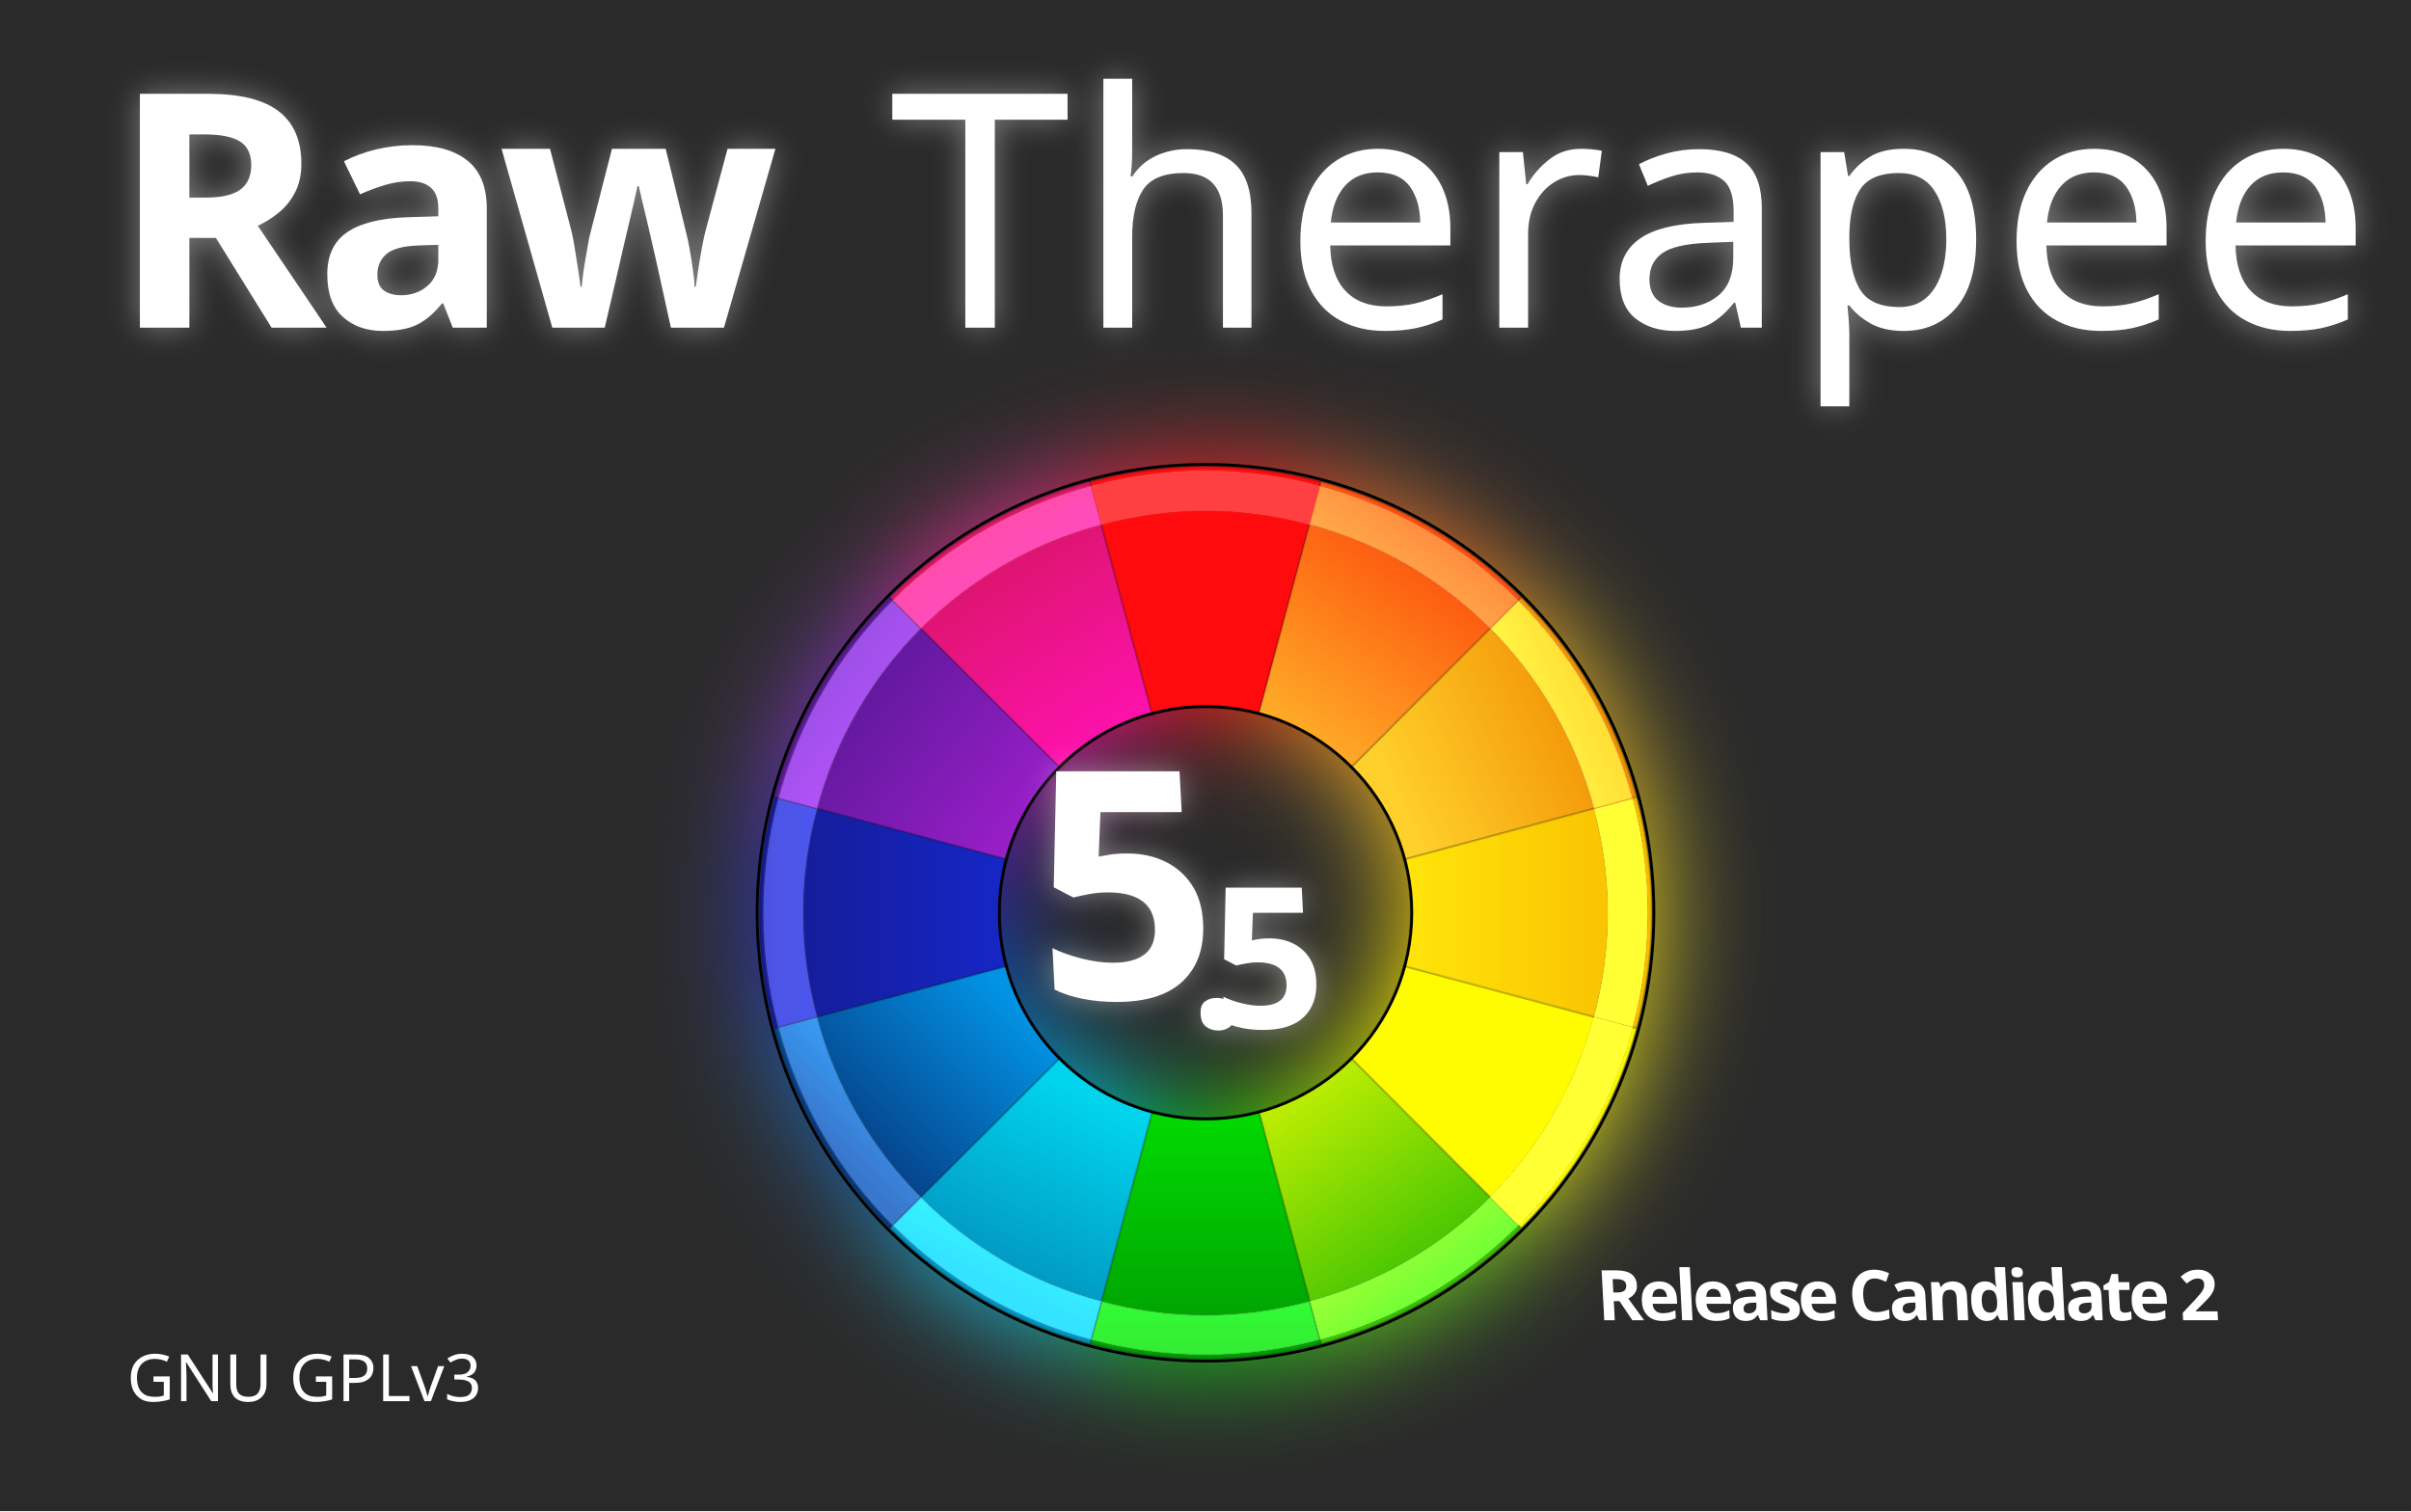
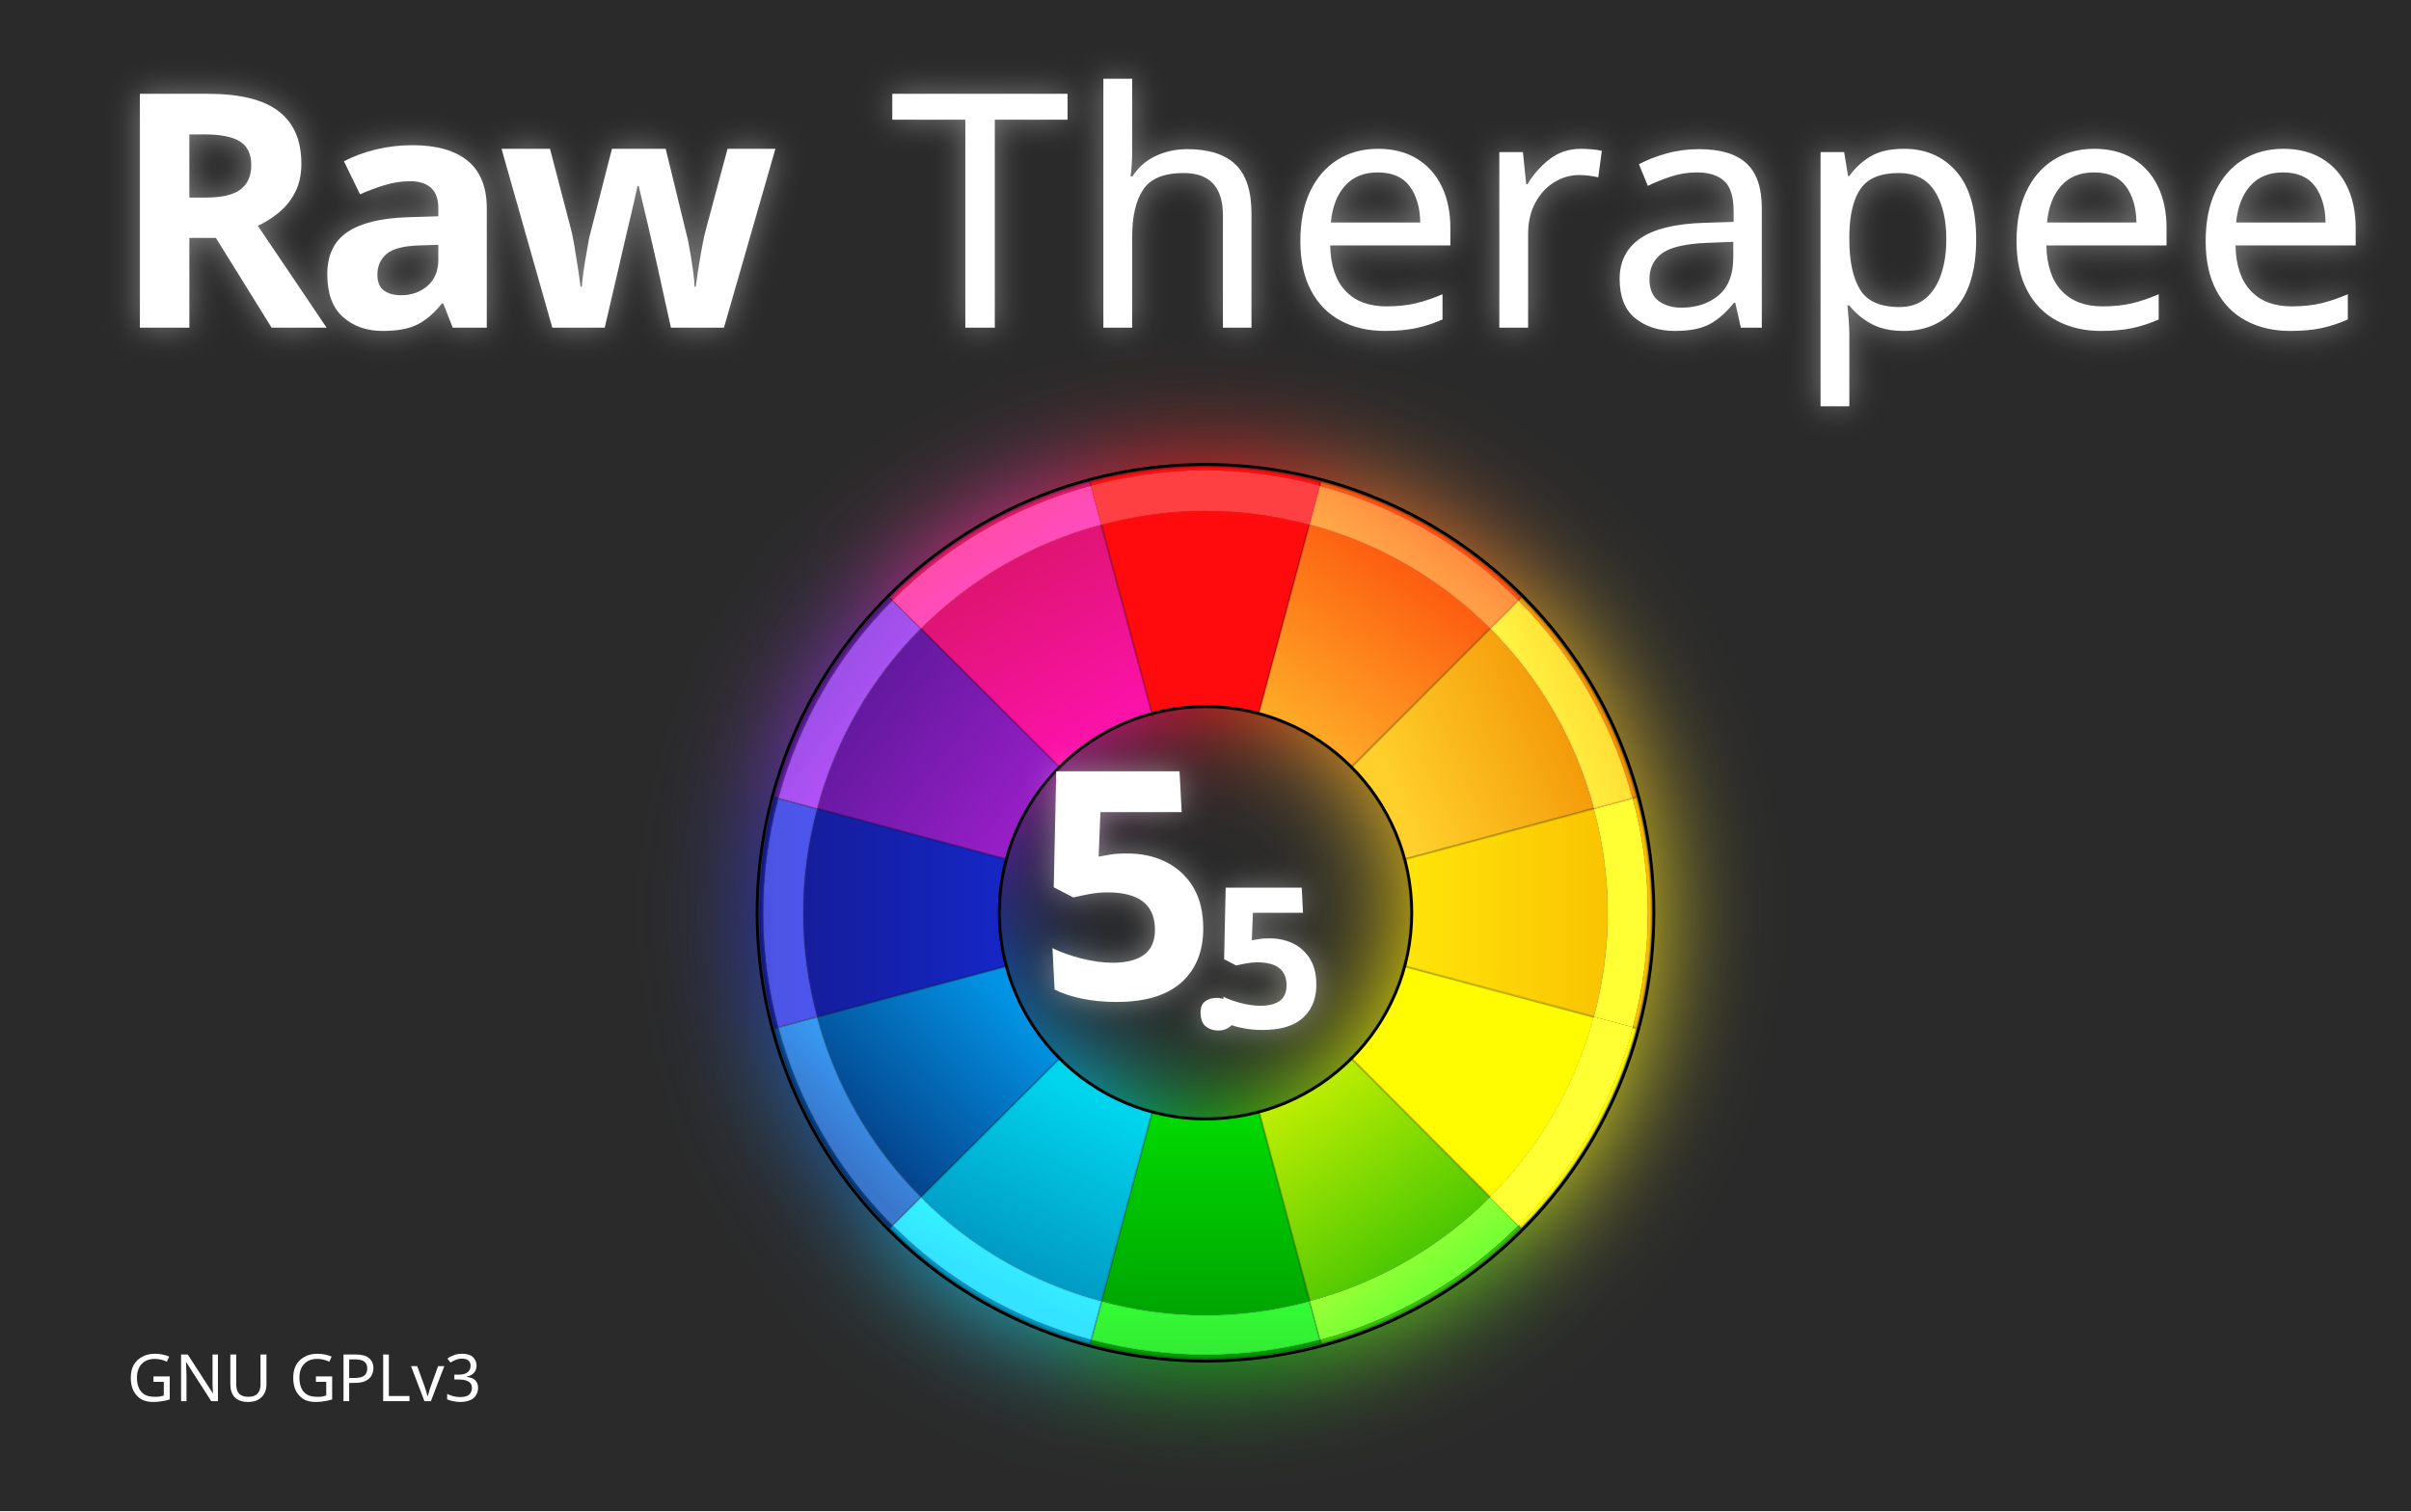
<svg xmlns="http://www.w3.org/2000/svg" xmlns:xlink="http://www.w3.org/1999/xlink" width="552" height="346" viewBox="0 0 146.05 91.546" version="1.1" id="svg783">
  <defs id="defs777">
    <filter id="filter3580" x="-0.2" y="-0.2" width="1.4" height="1.4" style="color-interpolation-filters:sRGB">
      <feGaussianBlur result="result91" stdDeviation="5" id="feGaussianBlur3582" />
      <feComposite operator="over" in="SourceGraphic" in2="result91" id="feComposite3584" />
    </filter>
    <linearGradient xlink:href="#linearGradient3962-8" id="linearGradient3697" gradientUnits="userSpaceOnUse" gradientTransform="matrix(0.9730154,0,0,0.9730154,0.02024555,6.491612)" x1="89.694" y1="102.901" x2="77.582" y2="85.401" />
    <linearGradient id="linearGradient3962-8">
      <stop id="stop3964-8" offset="0" style="stop-color:#38c102;stop-opacity:1" />
      <stop id="stop3966-8" offset="1" style="stop-color:#bced02;stop-opacity:1;" />
    </linearGradient>
    <linearGradient xlink:href="#linearGradient3954-7" id="linearGradient3699" gradientUnits="userSpaceOnUse" gradientTransform="matrix(0.9730154,0,0,0.9730154,0.02024555,6.491612)" x1="69.426" y1="109.566" x2="69.426" y2="87.778" />
    <linearGradient id="linearGradient3954-7">
      <stop id="stop3956-7" offset="0" style="stop-color:#009a01;stop-opacity:1" />
      <stop id="stop3958-6" offset="1" style="stop-color:#01d901;stop-opacity:1;" />
    </linearGradient>
    <linearGradient xlink:href="#linearGradient4002-3" id="linearGradient3701" gradientUnits="userSpaceOnUse" gradientTransform="matrix(0.9730154,0,0,0.9730154,0.02024555,6.491612)" x1="35.142" y1="47.984" x2="51.941" y2="60.841" />
    <linearGradient id="linearGradient4002-3">
      <stop id="stop4004-0" offset="0" style="stop-color:#5a1898;stop-opacity:1" />
      <stop id="stop4006-3" offset="1" style="stop-color:#971ec6;stop-opacity:1" />
    </linearGradient>
    <linearGradient xlink:href="#linearGradient4024-9" id="linearGradient3703" gradientUnits="userSpaceOnUse" gradientTransform="matrix(0.9730154,0,0,0.9730154,0.02024555,6.491612)" x1="35.907" y1="92.042" x2="51.054" y2="77.181" />
    <linearGradient id="linearGradient4024-9">
      <stop id="stop4026-2" offset="0" style="stop-color:#053980;stop-opacity:1" />
      <stop id="stop4028-5" offset="1" style="stop-color:#0293e4;stop-opacity:1;" />
    </linearGradient>
    <linearGradient xlink:href="#linearGradient4018-0" id="linearGradient3705" gradientUnits="userSpaceOnUse" gradientTransform="matrix(0.9730154,0,0,0.9730154,0.02024555,6.491612)" x1="28.166" y1="69.663" x2="49.507" y2="69.663" />
    <linearGradient id="linearGradient4018-0">
      <stop id="stop4020-5" offset="0" style="stop-color:#151b92;stop-opacity:1" />
      <stop id="stop4022-9" offset="1" style="stop-color:#1526c3;stop-opacity:1" />
    </linearGradient>
    <linearGradient xlink:href="#linearGradient3978-6" id="linearGradient3707" gradientUnits="userSpaceOnUse" gradientTransform="matrix(0.9730154,0,0,0.9730154,0.02024555,6.491612)" x1="104.454" y1="50.127" x2="85.539" y2="58.698" />
    <linearGradient id="linearGradient3978-6">
      <stop style="stop-color:#f18e01;stop-opacity:1;" offset="0" id="stop4040-9" />
      <stop id="stop3982-2" offset="1" style="stop-color:#ffd02b;stop-opacity:1;" />
    </linearGradient>
    <linearGradient xlink:href="#linearGradient3994-4" id="linearGradient3709" gradientUnits="userSpaceOnUse" gradientTransform="matrix(0.9730154,0,0,0.9730154,0.02024555,6.491612)" x1="48.471" y1="35.151" x2="59.551" y2="52.829" />
    <linearGradient id="linearGradient3994-4">
      <stop id="stop3996-7" offset="0" style="stop-color:#d91566;stop-opacity:1" />
      <stop id="stop3998-7" offset="1" style="stop-color:#fc12aa;stop-opacity:1" />
    </linearGradient>
    <linearGradient xlink:href="#linearGradient3970-4" id="linearGradient3711" gradientUnits="userSpaceOnUse" gradientTransform="matrix(0.9730154,0,0,0.9730154,0.02024555,6.491612)" x1="108.907" y1="70.388" x2="87.603" y2="70.388" />
    <linearGradient id="linearGradient3970-4">
      <stop id="stop3972-8" offset="0" style="stop-color:#f8bc00;stop-opacity:1;" />
      <stop id="stop3974-1" offset="1" style="stop-color:#ffe309;stop-opacity:1;" />
    </linearGradient>
    <linearGradient xlink:href="#linearGradient3946-8" id="linearGradient3713" gradientUnits="userSpaceOnUse" gradientTransform="matrix(0.9730154,0,0,0.9730154,0.02024555,6.491612)" x1="49.885" y1="103.258" x2="58.13" y2="86.116" />
    <linearGradient id="linearGradient3946-8">
      <stop id="stop3948-9" offset="0" style="stop-color:#0193be;stop-opacity:1;" />
      <stop id="stop3950-3" offset="1" style="stop-color:#01d4ed;stop-opacity:1;" />
    </linearGradient>
    <linearGradient xlink:href="#linearGradient3986-8" id="linearGradient3715" gradientUnits="userSpaceOnUse" gradientTransform="matrix(0.9730154,0,0,0.9730154,0.02024555,6.491612)" x1="90.159" y1="35.44" x2="77.582" y2="53.59" />
    <linearGradient id="linearGradient3986-8">
      <stop id="stop3988-0" offset="0" style="stop-color:#fd4c0b;stop-opacity:1" />
      <stop id="stop3990-2" offset="1" style="stop-color:#feab27;stop-opacity:1;" />
    </linearGradient>
    <filter id="filter4905" x="0" y="0" width="1" height="1" style="color-interpolation-filters:sRGB">
      <feFlood id="feFlood4907" result="result1" flood-opacity="0" flood-color="rgb(255,255,255)" />
      <feBlend id="feBlend4909" in2="SourceGraphic" mode="normal" result="result2" />
      <feComposite id="feComposite4911" in2="SourceGraphic" k2="1.2" operator="arithmetic" result="result3" k1="0" k4="0.2" k3="0" />
      <feComposite id="feComposite4913" in2="SourceGraphic" operator="in" />
    </filter>
    <linearGradient xlink:href="#linearGradient3962-8" id="linearGradient3677" gradientUnits="userSpaceOnUse" gradientTransform="matrix(0.9799792,0,0,0.9799792,-15.63941,-144.6801)" x1="89.694" y1="102.901" x2="77.582" y2="85.401" />
    <linearGradient xlink:href="#linearGradient3954-7" id="linearGradient3679" gradientUnits="userSpaceOnUse" gradientTransform="matrix(0.9799792,0,0,0.9799792,-15.63941,-144.6801)" x1="69.426" y1="109.566" x2="69.426" y2="87.778" />
    <linearGradient xlink:href="#linearGradient4002-3" id="linearGradient3681" gradientUnits="userSpaceOnUse" gradientTransform="matrix(0.9799792,0,0,0.9799792,-15.63941,-144.6801)" x1="35.142" y1="47.984" x2="51.941" y2="60.841" />
    <linearGradient xlink:href="#linearGradient4024-9" id="linearGradient3683" gradientUnits="userSpaceOnUse" gradientTransform="matrix(0.9799792,0,0,0.9799792,-15.63941,-144.6801)" x1="35.907" y1="92.042" x2="51.054" y2="77.181" />
    <linearGradient xlink:href="#linearGradient4018-0" id="linearGradient3685" gradientUnits="userSpaceOnUse" gradientTransform="matrix(0.9799792,0,0,0.9799792,-15.63941,-144.6801)" x1="28.166" y1="69.663" x2="49.507" y2="69.663" />
    <linearGradient xlink:href="#linearGradient3978-6" id="linearGradient3687" gradientUnits="userSpaceOnUse" gradientTransform="matrix(0.9799792,0,0,0.9799792,-15.63941,-144.6801)" x1="104.454" y1="50.127" x2="85.539" y2="58.698" />
    <linearGradient xlink:href="#linearGradient3994-4" id="linearGradient3689" gradientUnits="userSpaceOnUse" gradientTransform="matrix(0.9799792,0,0,0.9799792,-15.63941,-144.6801)" x1="48.471" y1="35.151" x2="59.551" y2="52.829" />
    <linearGradient xlink:href="#linearGradient3970-4" id="linearGradient3691" gradientUnits="userSpaceOnUse" gradientTransform="matrix(0.9799792,0,0,0.9799792,-15.63941,-144.6801)" x1="108.907" y1="70.388" x2="87.603" y2="70.388" />
    <linearGradient xlink:href="#linearGradient3946-8" id="linearGradient3693" gradientUnits="userSpaceOnUse" gradientTransform="matrix(0.9799792,0,0,0.9799792,-15.63941,-144.6801)" x1="49.885" y1="103.258" x2="58.13" y2="86.116" />
    <linearGradient xlink:href="#linearGradient3986-8" id="linearGradient3695" gradientUnits="userSpaceOnUse" gradientTransform="matrix(0.9799792,0,0,0.9799792,-15.63941,-144.6801)" x1="90.159" y1="35.44" x2="77.582" y2="53.59" />
    <filter width="1.4" height="1.4" y="-0.2" x="-0.2" id="filter4749" style="color-interpolation-filters:sRGB">
      <feFlood result="flood" flood-color="rgb(255,255,255)" flood-opacity="0.4" id="feFlood4751" />
      <feComposite result="composite1" operator="in" in="flood" in2="SourceGraphic" id="feComposite4753" />
      <feGaussianBlur result="blur" stdDeviation="3.5" id="feGaussianBlur4755" />
      <feComposite result="composite2" operator="over" in="SourceGraphic" in2="blur" id="feComposite4757" />
    </filter>
    <filter width="1.4" height="1.4" y="-0.2" x="-0.2" id="filter894" style="color-interpolation-filters:sRGB">
      <feFlood result="flood" flood-color="rgb(255,255,255)" flood-opacity="0.4" id="feFlood886" />
      <feComposite result="composite1" operator="in" in="flood" in2="SourceGraphic" id="feComposite888" />
      <feGaussianBlur result="blur" stdDeviation="3.5" id="feGaussianBlur890" />
      <feComposite result="composite2" operator="over" in="SourceGraphic" in2="blur" id="feComposite892" />
    </filter>
    <filter width="1.4" height="1.4" y="-0.2" x="-0.2" id="filter904" style="color-interpolation-filters:sRGB">
      <feFlood result="flood" flood-color="rgb(255,255,255)" flood-opacity="0.4" id="feFlood896" />
      <feComposite result="composite1" operator="in" in="flood" in2="SourceGraphic" id="feComposite898" />
      <feGaussianBlur result="blur" stdDeviation="3.5" id="feGaussianBlur900" />
      <feComposite result="composite2" operator="over" in="SourceGraphic" in2="blur" id="feComposite902" />
    </filter>
    <filter width="1.4" height="1.4" y="-0.2" x="-0.2" id="filter914" style="color-interpolation-filters:sRGB">
      <feFlood result="flood" flood-color="rgb(255,255,255)" flood-opacity="0.4" id="feFlood906" />
      <feComposite result="composite1" operator="in" in="flood" in2="SourceGraphic" id="feComposite908" />
      <feGaussianBlur result="blur" stdDeviation="3.5" id="feGaussianBlur910" />
      <feComposite result="composite2" operator="over" in="SourceGraphic" in2="blur" id="feComposite912" />
    </filter>
  </defs>
  <g id="layer1" transform="translate(0,-205.4541)">
    <rect y="205.454" x="0" height="91.546" width="146.05" id="rect4747" style="fill:#2a2a2a;fill-opacity:1;fill-rule:nonzero;stroke:none;stroke-width:0.265;enable-background:new" />
    <rect style="fill:#2a2a2a;fill-opacity:1;fill-rule:nonzero;stroke:none;stroke-width:0.268;enable-background:new" id="rect7772" width="146.05" height="32.225" x="0" y="310.229" rx="3.124" ry="1.128" />
    <g id="g3717" transform="matrix(0.6837777,0,0,0.6837778,2.60151,222.1655)" style="filter:url(#filter3580);enable-background:new">
      <g id="g3490" style="display:inline;enable-background:new" transform="matrix(1.005445,0,0,1.005445,35.90337,-17.90912)">
        <path id="path3492" d="m 79.513,86.725 15.011,15.011 A 39.313,39.313 0 0 0 104.699,84.113 L 84.193,78.618 a 18.084,18.084 0 0 1 -4.681,8.107 z" style="color:#000000;fill:#fffb00;fill-opacity:1;stroke:#000000;stroke-width:0.193;stroke-miterlimit:4;stroke-dasharray:none;stroke-opacity:0.157" />
        <path id="path3494" d="m 71.406,91.406 5.495,20.506 A 39.313,39.313 0 0 0 94.524,101.737 L 79.513,86.725 a 18.084,18.084 0 0 1 -8.107,4.681 z" style="color:#000000;fill:url(#linearGradient3697);fill-opacity:1;stroke:#000000;stroke-width:0.193;stroke-miterlimit:4;stroke-dasharray:none;stroke-opacity:0.157" />
        <path id="path3496" d="m 62.045,91.406 -5.495,20.506 a 39.313,39.313 0 0 0 20.35,0 L 71.406,91.406 a 18.084,18.084 0 0 1 -9.361,0 z" style="color:#000000;fill:url(#linearGradient3699);fill-opacity:1;stroke:#000000;stroke-width:0.193;stroke-miterlimit:4;stroke-dasharray:none;stroke-opacity:0.157" />
        <path id="path3498" d="M 53.938,61.151 38.926,46.139 A 39.313,39.313 0 0 0 28.751,63.763 l 20.506,5.495 a 18.084,18.084 0 0 1 4.681,-8.107 z" style="color:#000000;fill:url(#linearGradient3701);fill-opacity:1;stroke:#000000;stroke-width:0.193;stroke-miterlimit:4;stroke-dasharray:none;stroke-opacity:0.157" />
        <path id="path3500" d="M 49.257,78.618 28.751,84.113 a 39.313,39.313 0 0 0 10.175,17.624 L 53.938,86.725 A 18.084,18.084 0 0 1 49.257,78.618 Z" style="color:#000000;fill:url(#linearGradient3703);fill-opacity:1;stroke:#000000;stroke-width:0.193;stroke-miterlimit:4;stroke-dasharray:none;stroke-opacity:0.157" />
        <path id="path3502" d="m 49.257,69.257 -20.506,-5.495 a 39.313,39.313 0 0 0 0,20.35 L 49.257,78.618 a 18.084,18.084 0 0 1 0,-9.361 z" style="color:#000000;fill:url(#linearGradient3705);fill-opacity:1;stroke:#000000;stroke-width:0.193;stroke-miterlimit:4;stroke-dasharray:none;stroke-opacity:0.157" />
        <path id="path3504" d="m 84.193,69.257 20.506,-5.495 A 39.313,39.313 0 0 0 94.524,46.139 L 79.513,61.151 a 18.084,18.084 0 0 1 4.681,8.107 z" style="color:#000000;fill:url(#linearGradient3707);fill-opacity:1;stroke:#000000;stroke-width:0.193;stroke-miterlimit:4;stroke-dasharray:none;stroke-opacity:0.157" />
        <path id="path3506" d="M 62.045,56.47 56.55,35.964 A 39.313,39.313 0 0 0 38.926,46.139 l 15.011,15.011 a 18.084,18.084 0 0 1 8.107,-4.681 z" style="color:#000000;fill:url(#linearGradient3709);fill-opacity:1;stroke:#000000;stroke-width:0.193;stroke-miterlimit:4;stroke-dasharray:none;stroke-opacity:0.157" />
        <path id="path3508" d="m 71.406,56.47 5.495,-20.506 a 39.313,39.313 0 0 0 -20.35,0 l 5.495,20.506 a 18.084,18.084 0 0 1 9.361,0 z" style="color:#000000;fill:#ff0b0d;fill-opacity:1;stroke:#000000;stroke-width:0.193;stroke-miterlimit:4;stroke-dasharray:none;stroke-opacity:0.157" />
        <path id="path3510" d="m 84.193,78.618 20.506,5.494 a 39.313,39.313 0 0 0 0,-20.35 l -20.506,5.495 a 18.084,18.084 0 0 1 0,9.361 z" style="color:#000000;fill:url(#linearGradient3711);fill-opacity:1;stroke:#000000;stroke-width:0.193;stroke-miterlimit:4;stroke-dasharray:none;stroke-opacity:0.157" />
        <path id="path3512" d="m 53.938,86.725 -15.011,15.011 a 39.313,39.313 0 0 0 17.624,10.175 L 62.045,91.406 A 18.084,18.084 0 0 1 53.938,86.725 Z" style="color:#000000;fill:url(#linearGradient3713);fill-opacity:1;stroke:#000000;stroke-width:0.193;stroke-miterlimit:4;stroke-dasharray:none;stroke-opacity:0.157" />
        <path id="path3514" d="M 79.513,61.151 94.524,46.139 A 39.313,39.313 0 0 0 76.9,35.964 L 71.406,56.47 a 18.084,18.084 0 0 1 8.107,4.681 z" style="color:#000000;fill:url(#linearGradient3715);fill-opacity:1;stroke:#000000;stroke-width:0.193;stroke-miterlimit:4;stroke-dasharray:none;stroke-opacity:0.157" />
        <g id="g3516" transform="matrix(0.9122019,0,0,0.9122019,98.59415,6.328)">
          <path style="color:#000000;fill:none;stroke:currentColor;stroke-width:0.276;stroke-miterlimit:4" d="m 8.373,74.117 c 0,-23.919 -19.39,-43.31 -43.31,-43.31 -23.919,0 -43.31,19.39 -43.31,43.31 0,23.919 19.39,43.31 43.31,43.31 23.919,0 43.31,-19.39 43.31,-43.31 z" id="circle3518" />
          <path style="color:#000000;fill:none;stroke:currentColor;stroke-width:0.276;stroke-miterlimit:4" d="m -15.014,74.117 c 0,-11.003 -8.92,-19.922 -19.922,-19.922 -11.003,0 -19.922,8.92 -19.922,19.922 0,11.003 8.92,19.922 19.922,19.922 11.003,0 19.922,-8.92 19.922,-19.922 z" id="circle3520" />
        </g>
      </g>
      <g transform="matrix(0.990099,0,0,0.9898171,51.95926,132.4117)" style="filter:url(#filter4905)" id="g4890">
        <path style="color:#000000;fill:#fffb00;fill-opacity:1;stroke:#000000;stroke-width:0.198;stroke-miterlimit:4;stroke-dasharray:none;stroke-opacity:0.157" d="m 86.29,-67.452 c -1.654,6.2 -4.895,11.743 -9.299,16.148 l 2.551,2.551 a 39.595,39.595 0 0 0 10.239,-17.76 z" id="ID_3F-0-3-8" />
        <path style="color:#000000;fill:url(#linearGradient3677);fill-opacity:1;stroke:#000000;stroke-width:0.198;stroke-miterlimit:4;stroke-dasharray:none;stroke-opacity:0.157" d="m 76.99,-51.304 c -4.405,4.405 -9.948,7.645 -16.148,9.299 l 0.94,3.491 A 39.595,39.595 0 0 0 79.542,-48.752 Z" id="ID_41-5-5-6" />
        <path style="color:#000000;fill:url(#linearGradient3679);fill-opacity:1;stroke:#000000;stroke-width:0.198;stroke-miterlimit:4;stroke-dasharray:none;stroke-opacity:0.157" d="m 42.243,-42.004 -0.94,3.491 a 39.595,39.595 0 0 0 20.479,0 l -0.94,-3.491 c -2.967,0.792 -6.082,1.242 -9.299,1.242 -3.217,0 -6.332,-0.45 -9.299,-1.242 z" id="ID_42-1-7-3" />
        <path style="color:#000000;fill:url(#linearGradient3681);fill-opacity:1;stroke:#000000;stroke-width:0.198;stroke-miterlimit:4;stroke-dasharray:none;stroke-opacity:0.157" d="m 23.544,-104.75 a 39.595,39.595 0 0 0 -10.239,17.76 l 3.491,0.94 c 1.654,-6.2 4.895,-11.743 9.299,-16.148 z" id="ID_43-1-7-4" />
        <path style="color:#000000;fill:url(#linearGradient3683);fill-opacity:1;stroke:#000000;stroke-width:0.198;stroke-miterlimit:4;stroke-dasharray:none;stroke-opacity:0.157" d="m 16.796,-67.452 -3.491,0.94 a 39.595,39.595 0 0 0 10.239,17.76 l 2.551,-2.551 c -4.405,-4.405 -7.645,-9.948 -9.299,-16.148 z" id="ID_44-0-3-7" />
        <path style="color:#000000;fill:url(#linearGradient3685);fill-opacity:1;stroke:#000000;stroke-width:0.198;stroke-miterlimit:4;stroke-dasharray:none;stroke-opacity:0.157" d="m 13.304,-86.99 a 39.595,39.595 0 0 0 0,20.479 l 3.491,-0.94 c -0.792,-2.967 -1.242,-6.082 -1.242,-9.299 0,-3.217 0.45,-6.332 1.242,-9.299 z" id="ID_45-8-3-6" />
        <path style="color:#000000;fill:url(#linearGradient3687);fill-opacity:1;stroke:#000000;stroke-width:0.198;stroke-miterlimit:4;stroke-dasharray:none;stroke-opacity:0.157" d="m 79.542,-104.75 -2.551,2.551 c 4.405,4.405 7.645,9.948 9.299,16.148 l 3.491,-0.94 A 39.595,39.595 0 0 0 79.542,-104.75 Z" id="ID_46-5-2-6" />
        <path style="color:#000000;fill:url(#linearGradient3689);fill-opacity:1;stroke:#000000;stroke-width:0.198;stroke-miterlimit:4;stroke-dasharray:none;stroke-opacity:0.157" d="m 41.303,-114.989 a 39.595,39.595 0 0 0 -17.76,10.239 l 2.551,2.551 c 4.405,-4.405 9.948,-7.645 16.148,-9.299 z" id="ID_47-0-0-2" />
        <path style="color:#000000;fill:#ff0b0d;fill-opacity:1;stroke:#000000;stroke-width:0.198;stroke-miterlimit:4;stroke-dasharray:none;stroke-opacity:0.157" d="m 50.032,-116.332 a 39.595,39.595 0 0 0 -8.729,1.343 l 0.94,3.491 c 2.967,-0.792 6.082,-1.242 9.299,-1.242 3.217,0 6.332,0.45 9.299,1.242 l 0.94,-3.491 a 39.595,39.595 0 0 0 -11.75,-1.343 z" id="ID_48-6-74-3" />
        <path style="color:#000000;fill:url(#linearGradient3691);fill-opacity:1;stroke:#000000;stroke-width:0.198;stroke-miterlimit:4;stroke-dasharray:none;stroke-opacity:0.157" d="m 89.781,-86.99 -3.491,0.94 c 0.792,2.967 1.242,6.082 1.242,9.299 0,3.217 -0.45,6.332 -1.242,9.299 l 3.491,0.94 a 39.595,39.595 0 0 0 0,-20.479 z" id="ID_49-4-7-6" />
        <path style="color:#000000;fill:url(#linearGradient3693);fill-opacity:1;stroke:#000000;stroke-width:0.198;stroke-miterlimit:4;stroke-dasharray:none;stroke-opacity:0.157" d="m 26.095,-51.304 -2.551,2.551 a 39.595,39.595 0 0 0 17.76,10.239 l 0.94,-3.491 c -6.2,-1.654 -11.743,-4.895 -16.148,-9.299 z" id="ID_4A-6-6-4" />
        <path style="color:#000000;fill:url(#linearGradient3695);fill-opacity:1;stroke:#000000;stroke-width:0.198;stroke-miterlimit:4;stroke-dasharray:none;stroke-opacity:0.157" d="m 61.782,-114.989 -0.94,3.491 c 6.2,1.654 11.743,4.895 16.148,9.299 l 2.551,-2.551 A 39.595,39.595 0 0 0 61.782,-114.989 Z" id="ID_51-2-8-1" />
        <path style="color:#000000;fill:none;stroke:none;stroke-width:1.067" d="m 91.333,-76.751 c 0,-21.975 -17.815,-39.79 -39.79,-39.79 -21.975,0 -39.79,17.815 -39.79,39.79 0,21.975 17.815,39.79 39.79,39.79 21.975,0 39.79,-17.815 39.79,-39.79 z" id="ID_3F-5-8-8-5" />
      </g>
    </g>
    <flowRoot transform="matrix(0.2513191,0,0,0.2513191,-9.771329,274.7418)" xml:space="preserve" id="flowRoot3757" style="font-style:normal;font-variant:normal;font-weight:normal;font-stretch:normal;font-size:12.8px;line-height:0.01%;font-family:OxygenSans;-inkscape-font-specification:OxygenSans;text-align:justify;letter-spacing:0px;word-spacing:0px;text-anchor:start;fill:#ffffff;fill-opacity:1;stroke:none;stroke-width:1.067;enable-background:new">
      <flowRegion id="flowRegion3759" style="stroke-width:1.067">
        <rect id="rect3761" width="272.376" height="110.203" x="50.107" y="149.192" style="font-style:normal;font-variant:normal;font-weight:normal;font-stretch:normal;font-size:10.667px;font-family:OxygenSans;-inkscape-font-specification:OxygenSans;text-align:justify;text-anchor:start;fill:#ffffff;fill-opacity:1;stroke-width:1.138" />
      </flowRegion>
      <flowPara id="flowPara3763" style="font-style:normal;font-variant:normal;font-weight:normal;font-stretch:normal;font-size:8.533px;line-height:1.25;font-family:OxygenSans;-inkscape-font-specification:OxygenSans;text-align:justify;text-anchor:start;fill:#ffffff;fill-opacity:1;stroke-width:1.067">Apply glow effects using filters. You might need to ungroup the circle elements before applying. You can change the flood color of the "ring shadow" effect to make it white if you want to make the logo usable on a dark background.</flowPara>
      <flowPara style="font-style:normal;font-variant:normal;font-weight:normal;font-stretch:normal;font-size:8.533px;line-height:1.25;font-family:OxygenSans;-inkscape-font-specification:OxygenSans;text-align:justify;text-anchor:start;fill:#ffffff;fill-opacity:1;stroke-width:1.067" id="flowPara3676"> </flowPara>
      <flowPara style="font-style:normal;font-variant:normal;font-weight:normal;font-stretch:normal;font-size:8.533px;line-height:1.25;font-family:OxygenSans;-inkscape-font-specification:OxygenSans;text-align:justify;text-anchor:start;fill:#ffffff;fill-opacity:1;stroke-width:1.067" id="flowPara4320">For logo specifics, refer to rt_logo.svg</flowPara>
    </flowRoot>
    <flowRoot transform="matrix(0.2513191,0,0,0.2513191,-9.771329,274.7418)" style="font-style:normal;font-variant:normal;font-weight:normal;font-stretch:normal;font-size:12.8px;line-height:0.01%;font-family:OxygenSans;-inkscape-font-specification:OxygenSans;text-align:justify;letter-spacing:0px;word-spacing:0px;text-anchor:start;fill:#ffffff;fill-opacity:1;stroke:none;stroke-width:1.067;enable-background:new" id="flowRoot11563" xml:space="preserve">
      <flowRegion id="flowRegion11565" style="stroke-width:1.067">
        <rect style="font-style:normal;font-variant:normal;font-weight:normal;font-stretch:normal;font-size:10.667px;font-family:OxygenSans;-inkscape-font-specification:OxygenSans;text-align:justify;text-anchor:start;fill:#ffffff;fill-opacity:1;stroke-width:1.138" y="149.192" x="335.974" height="110.203" width="272.376" id="rect11567" />
      </flowRegion>
      <flowPara style="font-style:normal;font-variant:normal;font-weight:normal;font-stretch:normal;font-size:8.533px;line-height:1.25;font-family:OxygenSans;-inkscape-font-specification:OxygenSans;text-align:justify;text-anchor:start;fill:#ffffff;fill-opacity:1;stroke-width:1.067" id="flowPara4343">"Raw": font ITC Eras Std Ultra, appears in Inkscape as</flowPara>
      <flowPara style="font-style:normal;font-variant:normal;font-weight:normal;font-stretch:normal;font-size:8.533px;line-height:1.25;font-family:OxygenSans;-inkscape-font-specification:OxygenSans;text-align:justify;text-anchor:start;fill:#ffffff;fill-opacity:1;stroke-width:1.067" id="flowPara4357">  ITC Eras Standard - Ultra-Bold,</flowPara>
      <flowPara style="font-style:normal;font-variant:normal;font-weight:normal;font-stretch:normal;font-size:8.533px;line-height:1.25;font-family:OxygenSans;-inkscape-font-specification:OxygenSans;text-align:justify;text-anchor:start;fill:#ffffff;fill-opacity:1;stroke-width:1.067" id="flowPara4345">  60pt, -3px spacing between characters.</flowPara>
      <flowPara style="font-style:normal;font-variant:normal;font-weight:normal;font-stretch:normal;font-size:8.533px;line-height:1.25;font-family:OxygenSans;-inkscape-font-specification:OxygenSans;text-align:justify;text-anchor:start;fill:#ffffff;fill-opacity:1;stroke-width:1.067" id="flowPara4347">"Therapee": font ITC Eras Std Medium, appears in Inkscape as</flowPara>
      <flowPara style="font-style:normal;font-variant:normal;font-weight:normal;font-stretch:normal;font-size:8.533px;line-height:1.25;font-family:OxygenSans;-inkscape-font-specification:OxygenSans;text-align:justify;text-anchor:start;fill:#ffffff;fill-opacity:1;stroke-width:1.067" id="flowPara4361">  ITC Eras Standard - Medium,</flowPara>
      <flowPara style="font-style:normal;font-variant:normal;font-weight:normal;font-stretch:normal;font-size:8.533px;line-height:1.25;font-family:OxygenSans;-inkscape-font-specification:OxygenSans;text-align:justify;text-anchor:start;fill:#ffffff;fill-opacity:1;stroke-width:1.067" id="flowPara4349">  60pt, +1px spacing between characters.</flowPara>
      <flowPara style="font-style:normal;font-variant:normal;font-weight:normal;font-stretch:normal;font-size:8.533px;line-height:1.25;font-family:OxygenSans;-inkscape-font-specification:OxygenSans;text-align:justify;text-anchor:start;fill:#ffffff;fill-opacity:1;stroke-width:1.067" id="flowPara4351">Version: font ITC Eras Std Bold, appears in Inkscape as</flowPara>
      <flowPara style="font-style:normal;font-variant:normal;font-weight:normal;font-stretch:normal;font-size:8.533px;line-height:1.25;font-family:OxygenSans;-inkscape-font-specification:OxygenSans;text-align:justify;text-anchor:start;fill:#ffffff;fill-opacity:1;stroke-width:1.067" id="flowPara4365">  ITC Eras Standard - Bold,</flowPara>
      <flowPara style="font-style:normal;font-variant:normal;font-weight:normal;font-stretch:normal;font-size:8.533px;line-height:1.25;font-family:OxygenSans;-inkscape-font-specification:OxygenSans;text-align:justify;text-anchor:start;fill:#ffffff;fill-opacity:1;stroke-width:1.067" id="flowPara4353">  64pt, skewed -3°.</flowPara>
    </flowRoot>
    <text xml:space="preserve" style="font-style:normal;font-variant:normal;font-weight:500;font-stretch:normal;font-size:3.217px;line-height:0%;font-family:Salter;-inkscape-font-specification:'Salter Medium';letter-spacing:0px;word-spacing:0px;fill:#000000;fill-opacity:1;stroke:none;stroke-width:0.268;enable-background:new" x="32.4" y="340.741" id="text11593">
      <tspan id="tspan11595" x="32.4" y="340.741" style="font-style:normal;font-variant:normal;font-weight:normal;font-stretch:normal;font-size:1.608px;line-height:1.25;font-family:OxygenSans;-inkscape-font-specification:OxygenSans;letter-spacing:0.268px;fill:#ffcc00;fill-opacity:1;stroke-width:0.268">RawTherapee splash screen design version 1.1 from 2017-01-28 | www.rawtherapee.com</tspan>
    </text>
    <text xml:space="preserve" style="font-style:normal;font-variant:normal;font-weight:800;font-stretch:normal;line-height:0%;font-family:'ITC Eras Std';-inkscape-font-specification:'ITC Eras Std Ultra-Bold';letter-spacing:0px;word-spacing:0px;fill:#ffffff;fill-opacity:1;stroke:none;stroke-width:1px;stroke-linecap:butt;stroke-linejoin:miter;stroke-opacity:1;filter:url(#filter4749);enable-background:new" x="61.725" y="-157.966" id="text3655" transform="matrix(0.2645833,0,0,0.2645834,-9.644106,267.0997)">
      <tspan id="tspan3657" x="61.725" y="-157.966" style="font-size:75px;line-height:1.25;letter-spacing:-3px;word-spacing:0px" dx="0">Raw</tspan>
    </text>
    <text xml:space="preserve" style="font-style:normal;font-variant:normal;font-weight:500;font-stretch:normal;line-height:0%;font-family:'ITC Eras Std';-inkscape-font-specification:'ITC Eras Std Medium';letter-spacing:1px;word-spacing:0px;fill:#ffffff;fill-opacity:1;stroke:none;stroke-width:1px;stroke-linecap:butt;stroke-linejoin:miter;stroke-opacity:1;filter:url(#filter4749);enable-background:new" x="239.993" y="-157.966" id="text3659" transform="matrix(0.2645833,0,0,0.2645834,-9.644106,267.0997)">
      <tspan id="tspan3661" x="239.993" y="-157.966" style="font-size:75px;line-height:1.25;letter-spacing:1px">Therapee</tspan>
    </text>
    <text xml:space="preserve" style="font-style:normal;font-variant:normal;font-weight:500;font-stretch:normal;font-size:3.175px;line-height:0%;font-family:'ITC Eras Std';-inkscape-font-specification:'ITC Eras Std Medium';letter-spacing:0px;word-spacing:0px;fill:#ffffff;fill-opacity:1;stroke:none;stroke-width:0.265px;stroke-linecap:butt;stroke-linejoin:miter;stroke-opacity:1;enable-background:new" x="7.687" y="290.342" id="text3683">
      <tspan id="tspan3685" x="7.687" y="290.342" style="font-size:3.969px;line-height:1.25;stroke-width:0.265px">GNU GPLv3</tspan>
    </text>
    <text xml:space="preserve" style="font-style:normal;font-weight:normal;line-height:0%;font-family:sans-serif;letter-spacing:0px;word-spacing:0px;fill:#ffffff;fill-opacity:1;stroke:none;stroke-width:1px;stroke-linecap:butt;stroke-linejoin:miter;stroke-opacity:1;filter:url(#filter4749);enable-background:new" x="283.85" y="2.237" id="text3689" transform="matrix(0.2412712,0,0.01264448,0.2412712,-5.545243,265.4241)">
      <tspan id="tspan3691" x="283.85" y="2.237" style="font-style:normal;font-variant:normal;font-weight:bold;font-stretch:normal;font-size:80px;line-height:1.25;font-family:'ITC Eras Std';-inkscape-font-specification:'ITC Eras Std Bold'">5</tspan>
    </text>
    <text transform="matrix(0.2412712,0,0.01264448,0.2412712,3.579144,267.1926)" id="text3662" y="2.237" x="283.85" style="font-style:normal;font-weight:normal;line-height:0%;font-family:sans-serif;letter-spacing:-10.281px;word-spacing:0px;fill:#ffffff;fill-opacity:1;stroke:none;stroke-width:1px;stroke-linecap:butt;stroke-linejoin:miter;stroke-opacity:1;filter:url(#filter4749);enable-background:new" xml:space="preserve">
      <tspan style="font-style:normal;font-variant:normal;font-weight:bold;font-stretch:normal;font-size:49.348px;line-height:1.25;font-family:'ITC Eras Std';-inkscape-font-specification:'ITC Eras Std Bold';letter-spacing:-10.281px" y="2.237" x="283.85" id="tspan3664">. 5</tspan>
    </text>
    <rect style="fill:#2a2a2a;fill-opacity:1;fill-rule:nonzero;stroke:none;stroke-width:0.265;enable-background:new" id="rect1167" width="73.67" height="9.46" x="153.458" y="279.205" />
    <g style="fill:#ffffff;enable-background:new" transform="matrix(0.2480469,0,0,0.2480469,36.28394,273.1232)" id="g1249">
      <text transform="skewX(3)" id="text1247" y="49.721" x="596.362" style="font-style:normal;font-weight:normal;font-size:12.8px;line-height:0%;font-family:sans-serif;text-align:end;letter-spacing:-1.067px;word-spacing:0px;text-anchor:end;fill:#ffffff;fill-opacity:1;stroke:none;stroke-width:1.067px;stroke-linecap:butt;stroke-linejoin:miter;stroke-opacity:1" xml:space="preserve">
        <tspan style="font-style:normal;font-variant:normal;font-weight:bold;font-stretch:normal;font-size:17.067px;line-height:110%;font-family:'ITC Eras Std';-inkscape-font-specification:'ITC Eras Std Bold';text-align:end;letter-spacing:-1.067px;text-anchor:end;fill:#ffffff;stroke-width:1.067px" y="49.721" x="595.296" id="tspan1245">Development</tspan>
      </text>
    </g>
-     <g id="g3712" transform="matrix(0.2480469,0,0,0.2480469,-9.619877,273.1068)" style="fill:#ffffff;enable-background:new">
+     <g id="g3712" transform="matrix(0.2480469,0,0,0.2480469,75.04679,273.1068)" style="fill:#ffffff;enable-background:new">
      <text xml:space="preserve" style="font-style:normal;font-weight:normal;font-size:12.8px;line-height:0%;font-family:sans-serif;text-align:end;letter-spacing:-1.067px;word-spacing:0px;text-anchor:end;fill:#ffffff;fill-opacity:1;stroke:none;stroke-width:1.067px;stroke-linecap:butt;stroke-linejoin:miter;stroke-opacity:1" x="596.362" y="49.721" id="text3690" transform="skewX(3)">
        <tspan id="tspan3696" x="595.296" y="49.721" style="font-style:normal;font-variant:normal;font-weight:bold;font-stretch:normal;font-size:17.067px;line-height:110%;font-family:'ITC Eras Std';-inkscape-font-specification:'ITC Eras Std Bold';text-align:end;letter-spacing:-1.067px;text-anchor:end;fill:#ffffff;stroke-width:1.067px">Release Candidate 2</tspan>
      </text>
    </g>
  </g>
</svg>
